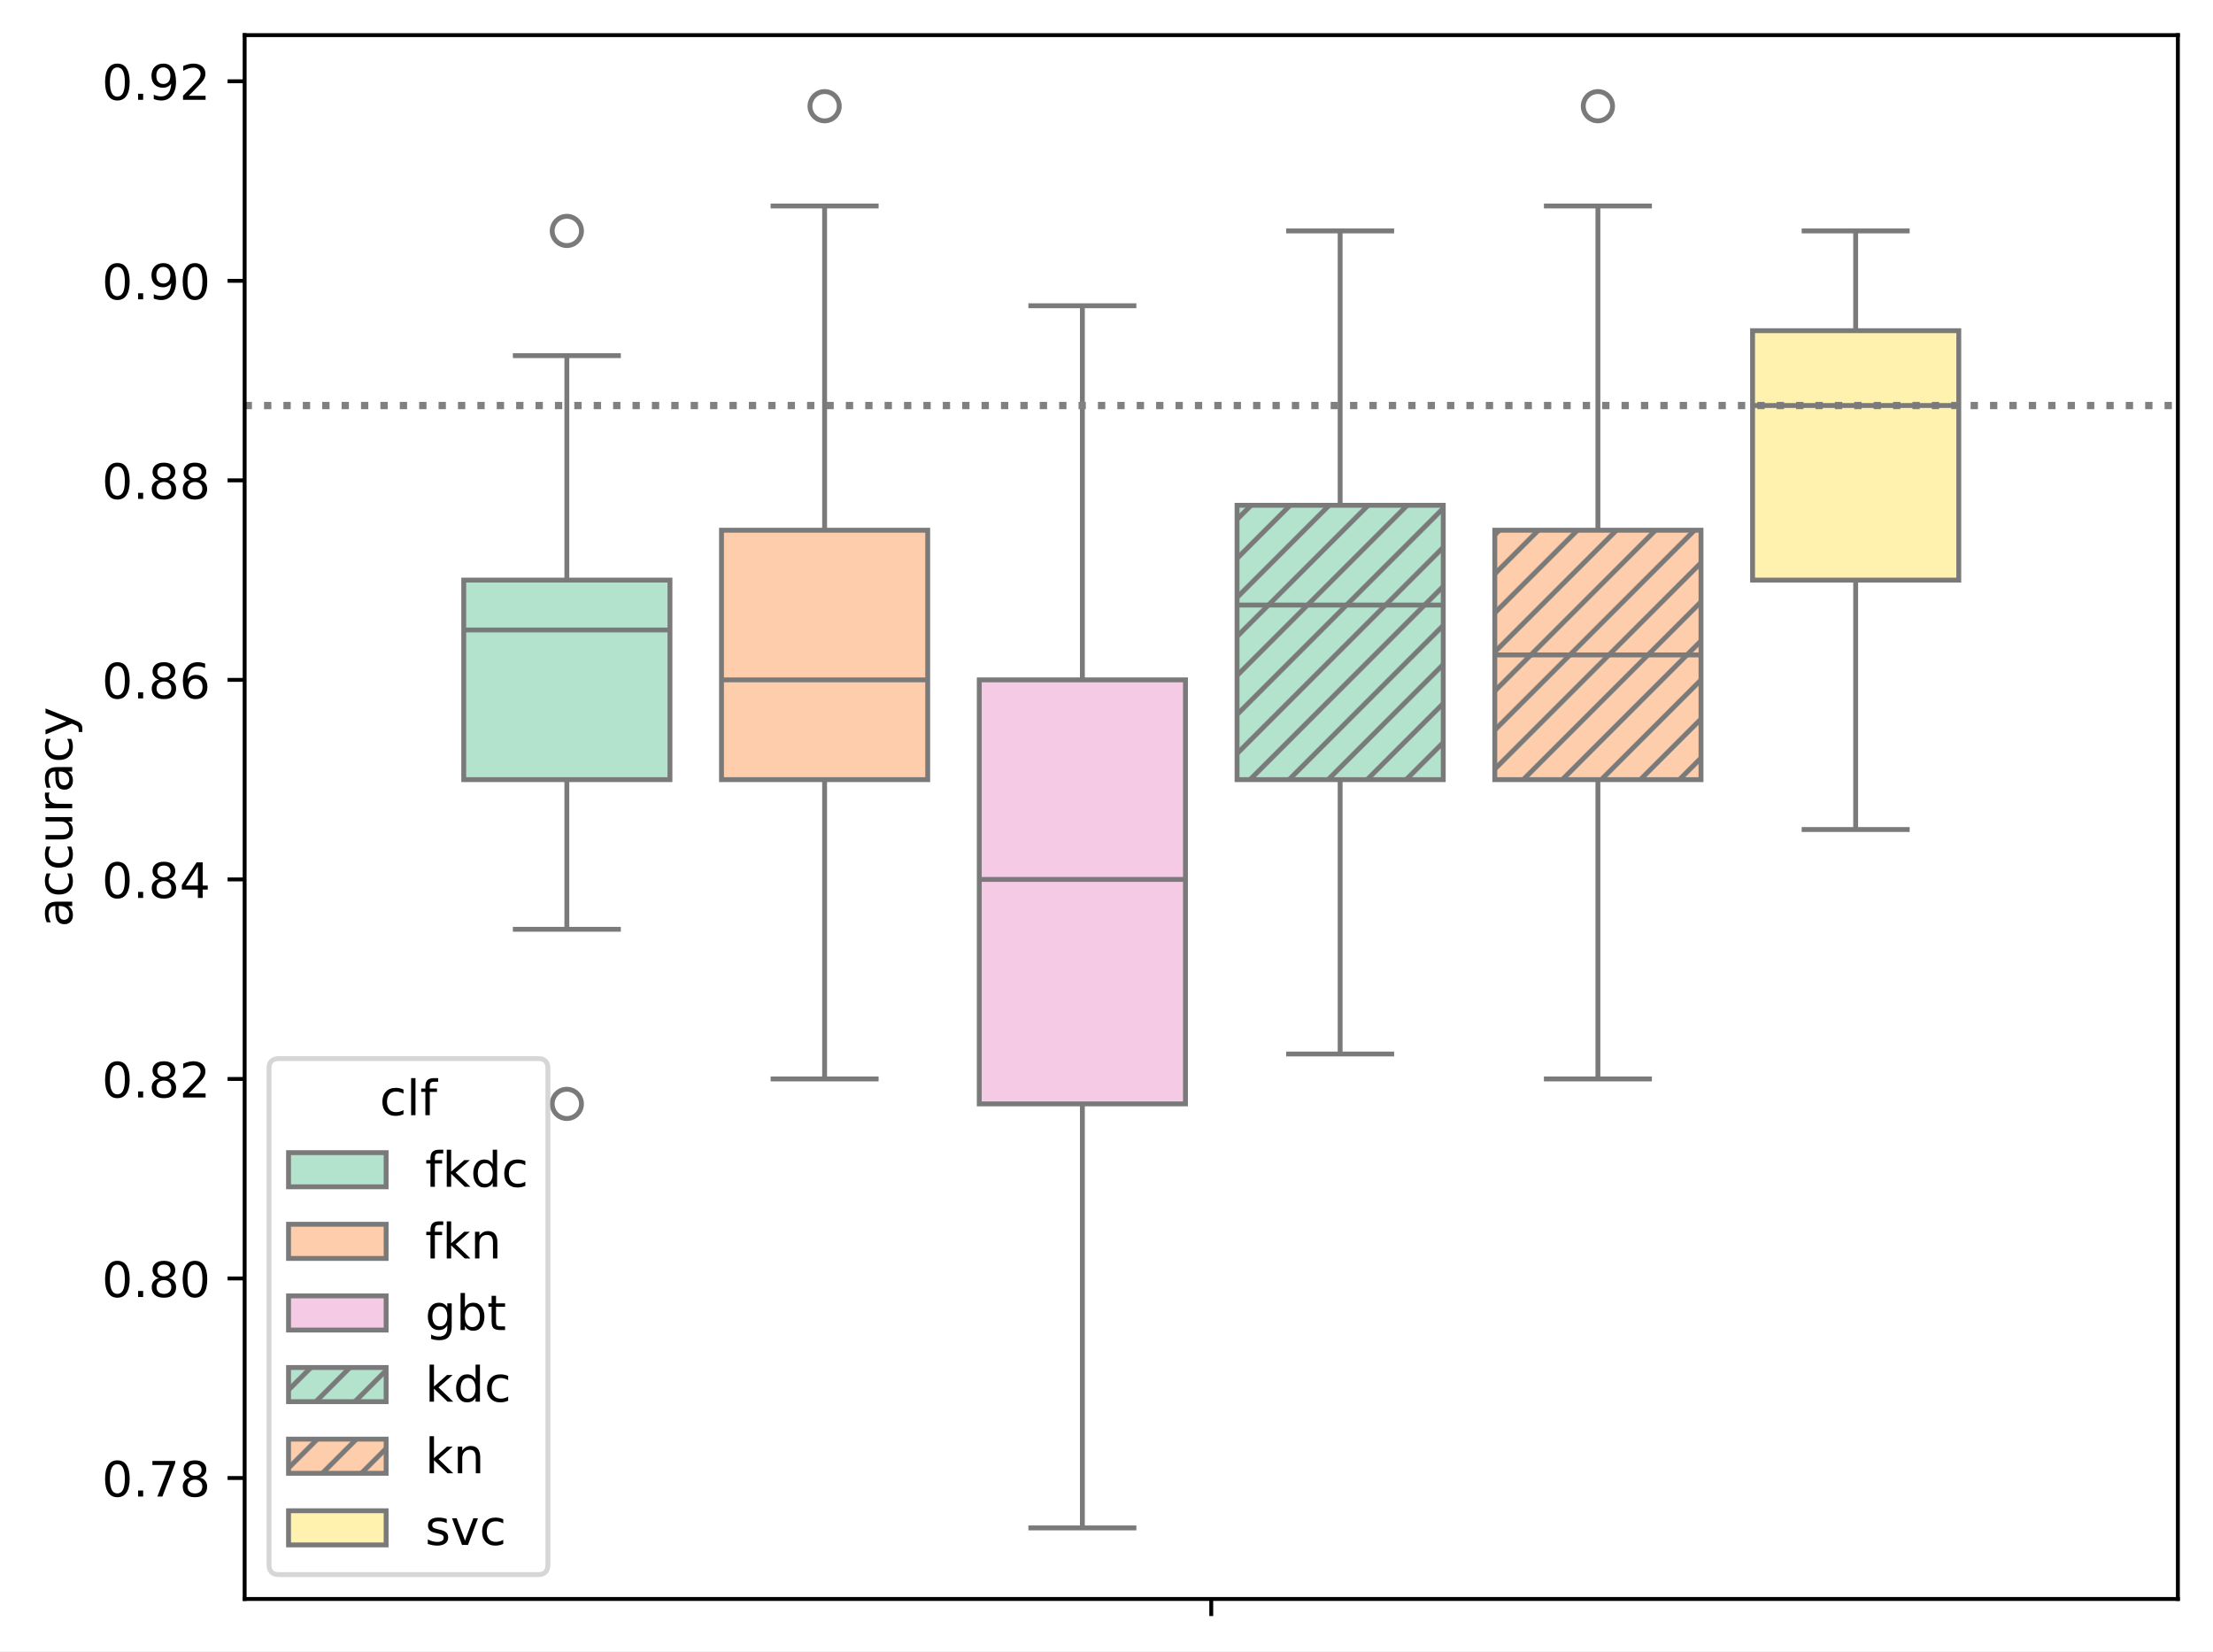
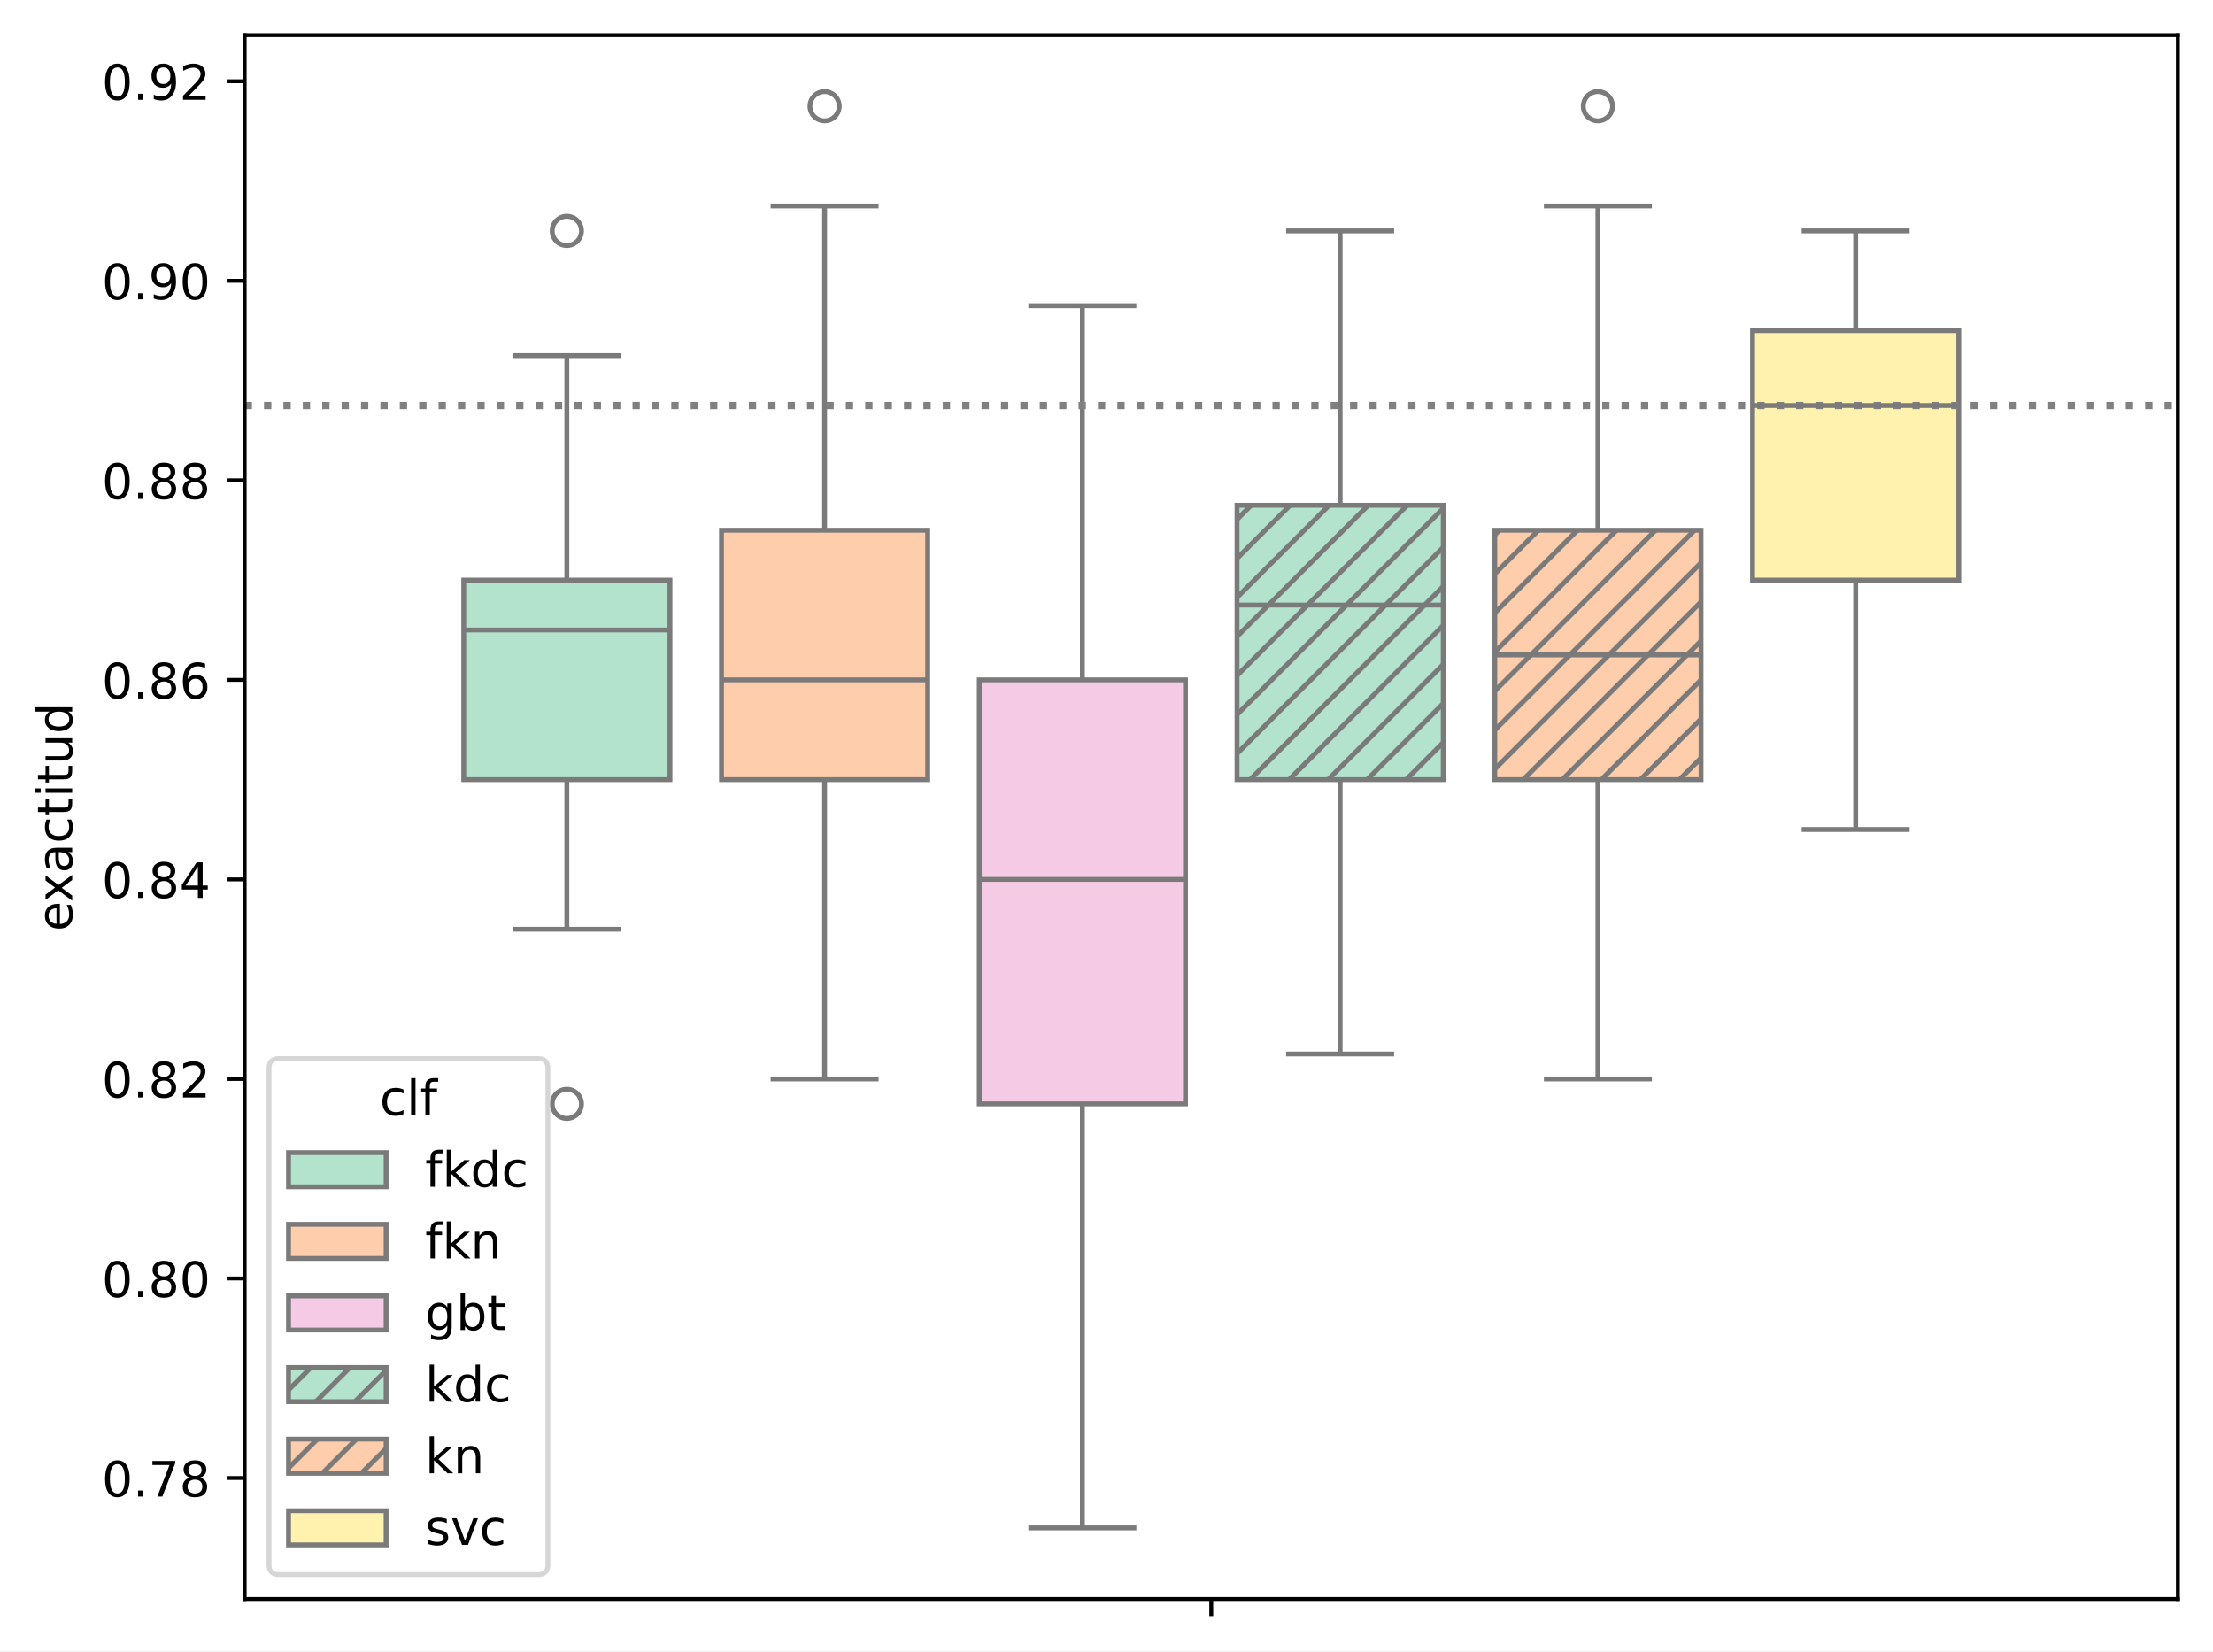
<svg xmlns="http://www.w3.org/2000/svg" xmlns:xlink="http://www.w3.org/1999/xlink" width="453.6pt" height="338.4pt" viewBox="0 0 453.6 338.4" version="1.1">
  <defs>
    <style type="text/css">*{stroke-linejoin: round; stroke-linecap: butt}</style>
  </defs>
  <g id="figure_1">
    <g id="patch_1">
      <path d="M 0 338.4  L 453.6 338.4  L 453.6 0  L 0 0  z " style="fill: #ffffff" />
    </g>
    <g id="axes_1">
      <g id="patch_2">
        <path d="M 50.144 327.7  L 446.4 327.7  L 446.4 7.2  L 50.144 7.2  z " style="fill: #ffffff" />
      </g>
      <g id="patch_3">
        <path d="M 248.272 1897.741  L 248.272 1897.741  L 248.272 1897.741  L 248.272 1897.741  z " clip-path="url(#pb75fe7b743)" style="fill: #b3e2cd; stroke: #7a7a7a; stroke-linejoin: miter" />
      </g>
      <g id="patch_4">
        <path d="M 248.272 1897.741  L 248.272 1897.741  L 248.272 1897.741  L 248.272 1897.741  z " clip-path="url(#pb75fe7b743)" style="fill: #fdcdac; stroke: #7a7a7a; stroke-linejoin: miter" />
      </g>
      <g id="patch_5">
        <path d="M 248.272 1897.741  L 248.272 1897.741  L 248.272 1897.741  L 248.272 1897.741  z " clip-path="url(#pb75fe7b743)" style="fill: #f4cae4; stroke: #7a7a7a; stroke-linejoin: miter" />
      </g>
      <g id="patch_6">
        <path d="M 248.272 1897.741  L 248.272 1897.741  L 248.272 1897.741  L 248.272 1897.741  z " clip-path="url(#pb75fe7b743)" style="fill: #b3e2cd; stroke: #7a7a7a; stroke-linejoin: miter" />
      </g>
      <g id="patch_7">
        <path d="M 248.272 1897.741  L 248.272 1897.741  L 248.272 1897.741  L 248.272 1897.741  z " clip-path="url(#pb75fe7b743)" style="fill: #fdcdac; stroke: #7a7a7a; stroke-linejoin: miter" />
      </g>
      <g id="patch_8">
        <path d="M 248.272 1897.741  L 248.272 1897.741  L 248.272 1897.741  L 248.272 1897.741  z " clip-path="url(#pb75fe7b743)" style="fill: #fff2ae; stroke: #7a7a7a; stroke-linejoin: miter" />
      </g>
      <g id="matplotlib.axis_1">
        <g id="xtick_1">
          <g id="line2d_1">
            <defs>
              <path id="m38f3b05bbe" d="M 0 0  L 0 3.5  " style="stroke: #000000; stroke-width: 0.8" />
            </defs>
            <g>
              <use xlink:href="#m38f3b05bbe" x="248.272" y="327.7" style="stroke: #000000; stroke-width: 0.8" />
            </g>
          </g>
        </g>
      </g>
      <g id="matplotlib.axis_2">
        <g id="ytick_1">
          <g id="line2d_2">
            <defs>
              <path id="mbd2f377c6c" d="M 0 0  L -3.5 0  " style="stroke: #000000; stroke-width: 0.8" />
            </defs>
            <g>
              <use xlink:href="#mbd2f377c6c" x="50.144" y="302.909" style="stroke: #000000; stroke-width: 0.8" />
            </g>
          </g>
          <g id="text_1">
            <g transform="translate(20.87813 306.7078) scale(0.1 -0.1)">
              <defs>
                <path id="DejaVuSans-30" d="M 2034 4250  Q 1547 4250 1301 3770  Q 1056 3291 1056 2328  Q 1056 1369 1301 889  Q 1547 409 2034 409  Q 2525 409 2770 889  Q 3016 1369 3016 2328  Q 3016 3291 2770 3770  Q 2525 4250 2034 4250  z M 2034 4750  Q 2819 4750 3233 4129  Q 3647 3509 3647 2328  Q 3647 1150 3233 529  Q 2819 -91 2034 -91  Q 1250 -91 836 529  Q 422 1150 422 2328  Q 422 3509 836 4129  Q 1250 4750 2034 4750  z " transform="scale(0.015625)" />
                <path id="DejaVuSans-2e" d="M 684 794  L 1344 794  L 1344 0  L 684 0  L 684 794  z " transform="scale(0.015625)" />
                <path id="DejaVuSans-37" d="M 525 4666  L 3525 4666  L 3525 4397  L 1831 0  L 1172 0  L 2766 4134  L 525 4134  L 525 4666  z " transform="scale(0.015625)" />
                <path id="DejaVuSans-38" d="M 2034 2216  Q 1584 2216 1326 1975  Q 1069 1734 1069 1313  Q 1069 891 1326 650  Q 1584 409 2034 409  Q 2484 409 2743 651  Q 3003 894 3003 1313  Q 3003 1734 2745 1975  Q 2488 2216 2034 2216  z M 1403 2484  Q 997 2584 770 2862  Q 544 3141 544 3541  Q 544 4100 942 4425  Q 1341 4750 2034 4750  Q 2731 4750 3128 4425  Q 3525 4100 3525 3541  Q 3525 3141 3298 2862  Q 3072 2584 2669 2484  Q 3125 2378 3379 2068  Q 3634 1759 3634 1313  Q 3634 634 3220 271  Q 2806 -91 2034 -91  Q 1263 -91 848 271  Q 434 634 434 1313  Q 434 1759 690 2068  Q 947 2378 1403 2484  z M 1172 3481  Q 1172 3119 1398 2916  Q 1625 2713 2034 2713  Q 2441 2713 2670 2916  Q 2900 3119 2900 3481  Q 2900 3844 2670 4047  Q 2441 4250 2034 4250  Q 1625 4250 1398 4047  Q 1172 3844 1172 3481  z " transform="scale(0.015625)" />
              </defs>
              <use xlink:href="#DejaVuSans-30" />
              <use xlink:href="#DejaVuSans-2e" transform="translate(63.62305 0)" />
              <use xlink:href="#DejaVuSans-37" transform="translate(95.41016 0)" />
              <use xlink:href="#DejaVuSans-38" transform="translate(159.0332 0)" />
            </g>
          </g>
        </g>
        <g id="ytick_2">
          <g id="line2d_3">
            <g>
              <use xlink:href="#mbd2f377c6c" x="50.144" y="262.015" style="stroke: #000000; stroke-width: 0.8" />
            </g>
          </g>
          <g id="text_2">
            <g transform="translate(20.87813 265.8146) scale(0.1 -0.1)">
              <use xlink:href="#DejaVuSans-30" />
              <use xlink:href="#DejaVuSans-2e" transform="translate(63.62305 0)" />
              <use xlink:href="#DejaVuSans-38" transform="translate(95.41016 0)" />
              <use xlink:href="#DejaVuSans-30" transform="translate(159.0332 0)" />
            </g>
          </g>
        </g>
        <g id="ytick_3">
          <g id="line2d_4">
            <g>
              <use xlink:href="#mbd2f377c6c" x="50.144" y="221.122" style="stroke: #000000; stroke-width: 0.8" />
            </g>
          </g>
          <g id="text_3">
            <g transform="translate(20.87813 224.9215) scale(0.1 -0.1)">
              <defs>
                <path id="DejaVuSans-32" d="M 1228 531  L 3431 531  L 3431 0  L 469 0  L 469 531  Q 828 903 1448 1529  Q 2069 2156 2228 2338  Q 2531 2678 2651 2914  Q 2772 3150 2772 3378  Q 2772 3750 2511 3984  Q 2250 4219 1831 4219  Q 1534 4219 1204 4116  Q 875 4013 500 3803  L 500 4441  Q 881 4594 1212 4672  Q 1544 4750 1819 4750  Q 2544 4750 2975 4387  Q 3406 4025 3406 3419  Q 3406 3131 3298 2873  Q 3191 2616 2906 2266  Q 2828 2175 2409 1742  Q 1991 1309 1228 531  z " transform="scale(0.015625)" />
              </defs>
              <use xlink:href="#DejaVuSans-30" />
              <use xlink:href="#DejaVuSans-2e" transform="translate(63.62305 0)" />
              <use xlink:href="#DejaVuSans-38" transform="translate(95.41016 0)" />
              <use xlink:href="#DejaVuSans-32" transform="translate(159.0332 0)" />
            </g>
          </g>
        </g>
        <g id="ytick_4">
          <g id="line2d_5">
            <g>
              <use xlink:href="#mbd2f377c6c" x="50.144" y="180.229" style="stroke: #000000; stroke-width: 0.8" />
            </g>
          </g>
          <g id="text_4">
            <g transform="translate(20.87813 184.0283) scale(0.1 -0.1)">
              <defs>
                <path id="DejaVuSans-34" d="M 2419 4116  L 825 1625  L 2419 1625  L 2419 4116  z M 2253 4666  L 3047 4666  L 3047 1625  L 3713 1625  L 3713 1100  L 3047 1100  L 3047 0  L 2419 0  L 2419 1100  L 313 1100  L 313 1709  L 2253 4666  z " transform="scale(0.015625)" />
              </defs>
              <use xlink:href="#DejaVuSans-30" />
              <use xlink:href="#DejaVuSans-2e" transform="translate(63.62305 0)" />
              <use xlink:href="#DejaVuSans-38" transform="translate(95.41016 0)" />
              <use xlink:href="#DejaVuSans-34" transform="translate(159.0332 0)" />
            </g>
          </g>
        </g>
        <g id="ytick_5">
          <g id="line2d_6">
            <g>
              <use xlink:href="#mbd2f377c6c" x="50.144" y="139.336" style="stroke: #000000; stroke-width: 0.8" />
            </g>
          </g>
          <g id="text_5">
            <g transform="translate(20.87813 143.1352) scale(0.1 -0.1)">
              <defs>
                <path id="DejaVuSans-36" d="M 2113 2584  Q 1688 2584 1439 2293  Q 1191 2003 1191 1497  Q 1191 994 1439 701  Q 1688 409 2113 409  Q 2538 409 2786 701  Q 3034 994 3034 1497  Q 3034 2003 2786 2293  Q 2538 2584 2113 2584  z M 3366 4563  L 3366 3988  Q 3128 4100 2886 4159  Q 2644 4219 2406 4219  Q 1781 4219 1451 3797  Q 1122 3375 1075 2522  Q 1259 2794 1537 2939  Q 1816 3084 2150 3084  Q 2853 3084 3261 2657  Q 3669 2231 3669 1497  Q 3669 778 3244 343  Q 2819 -91 2113 -91  Q 1303 -91 875 529  Q 447 1150 447 2328  Q 447 3434 972 4092  Q 1497 4750 2381 4750  Q 2619 4750 2861 4703  Q 3103 4656 3366 4563  z " transform="scale(0.015625)" />
              </defs>
              <use xlink:href="#DejaVuSans-30" />
              <use xlink:href="#DejaVuSans-2e" transform="translate(63.62305 0)" />
              <use xlink:href="#DejaVuSans-38" transform="translate(95.41016 0)" />
              <use xlink:href="#DejaVuSans-36" transform="translate(159.0332 0)" />
            </g>
          </g>
        </g>
        <g id="ytick_6">
          <g id="line2d_7">
            <g>
              <use xlink:href="#mbd2f377c6c" x="50.144" y="98.443" style="stroke: #000000; stroke-width: 0.8" />
            </g>
          </g>
          <g id="text_6">
            <g transform="translate(20.87813 102.242) scale(0.1 -0.1)">
              <use xlink:href="#DejaVuSans-30" />
              <use xlink:href="#DejaVuSans-2e" transform="translate(63.62305 0)" />
              <use xlink:href="#DejaVuSans-38" transform="translate(95.41016 0)" />
              <use xlink:href="#DejaVuSans-38" transform="translate(159.0332 0)" />
            </g>
          </g>
        </g>
        <g id="ytick_7">
          <g id="line2d_8">
            <g>
              <use xlink:href="#mbd2f377c6c" x="50.144" y="57.55" style="stroke: #000000; stroke-width: 0.8" />
            </g>
          </g>
          <g id="text_7">
            <g transform="translate(20.87813 61.3489) scale(0.1 -0.1)">
              <defs>
                <path id="DejaVuSans-39" d="M 703 97  L 703 672  Q 941 559 1184 500  Q 1428 441 1663 441  Q 2288 441 2617 861  Q 2947 1281 2994 2138  Q 2813 1869 2534 1725  Q 2256 1581 1919 1581  Q 1219 1581 811 2004  Q 403 2428 403 3163  Q 403 3881 828 4315  Q 1253 4750 1959 4750  Q 2769 4750 3195 4129  Q 3622 3509 3622 2328  Q 3622 1225 3098 567  Q 2575 -91 1691 -91  Q 1453 -91 1209 -44  Q 966 3 703 97  z M 1959 2075  Q 2384 2075 2632 2365  Q 2881 2656 2881 3163  Q 2881 3666 2632 3958  Q 2384 4250 1959 4250  Q 1534 4250 1286 3958  Q 1038 3666 1038 3163  Q 1038 2656 1286 2365  Q 1534 2075 1959 2075  z " transform="scale(0.015625)" />
              </defs>
              <use xlink:href="#DejaVuSans-30" />
              <use xlink:href="#DejaVuSans-2e" transform="translate(63.62305 0)" />
              <use xlink:href="#DejaVuSans-39" transform="translate(95.41016 0)" />
              <use xlink:href="#DejaVuSans-30" transform="translate(159.0332 0)" />
            </g>
          </g>
        </g>
        <g id="ytick_8">
          <g id="line2d_9">
            <g>
              <use xlink:href="#mbd2f377c6c" x="50.144" y="16.657" style="stroke: #000000; stroke-width: 0.8" />
            </g>
          </g>
          <g id="text_8">
            <g transform="translate(20.87813 20.45576) scale(0.1 -0.1)">
              <use xlink:href="#DejaVuSans-30" />
              <use xlink:href="#DejaVuSans-2e" transform="translate(63.62305 0)" />
              <use xlink:href="#DejaVuSans-39" transform="translate(95.41016 0)" />
              <use xlink:href="#DejaVuSans-32" transform="translate(159.0332 0)" />
            </g>
          </g>
        </g>
        <g id="text_9">
-           <g transform="translate(14.79844 190.0094) rotate(-90) scale(0.1 -0.1)">
-             <defs>
+           <g transform="translate(14.79844 190.8641) rotate(-90) scale(0.1 -0.1)">
+             <defs>
+               <path id="DejaVuSans-65" d="M 3597 1894  L 3597 1613  L 953 1613  Q 991 1019 1311 708  Q 1631 397 2203 397  Q 2534 397 2845 478  Q 3156 559 3463 722  L 3463 178  Q 3153 47 2828 -22  Q 2503 -91 2169 -91  Q 1331 -91 842 396  Q 353 884 353 1716  Q 353 2575 817 3079  Q 1281 3584 2069 3584  Q 2775 3584 3186 3129  Q 3597 2675 3597 1894  z M 3022 2063  Q 3016 2534 2758 2815  Q 2500 3097 2075 3097  Q 1594 3097 1305 2825  Q 1016 2553 972 2059  L 3022 2063  z " transform="scale(0.015625)" />
+               <path id="DejaVuSans-78" d="M 3513 3500  L 2247 1797  L 3578 0  L 2900 0  L 1881 1375  L 863 0  L 184 0  L 1544 1831  L 300 3500  L 978 3500  L 1906 2253  L 2834 3500  L 3513 3500  z " transform="scale(0.015625)" />
              <path id="DejaVuSans-61" d="M 2194 1759  Q 1497 1759 1228 1600  Q 959 1441 959 1056  Q 959 750 1161 570  Q 1363 391 1709 391  Q 2188 391 2477 730  Q 2766 1069 2766 1631  L 2766 1759  L 2194 1759  z M 3341 1997  L 3341 0  L 2766 0  L 2766 531  Q 2569 213 2275 61  Q 1981 -91 1556 -91  Q 1019 -91 701 211  Q 384 513 384 1019  Q 384 1609 779 1909  Q 1175 2209 1959 2209  L 2766 2209  L 2766 2266  Q 2766 2663 2505 2880  Q 2244 3097 1772 3097  Q 1472 3097 1187 3025  Q 903 2953 641 2809  L 641 3341  Q 956 3463 1253 3523  Q 1550 3584 1831 3584  Q 2591 3584 2966 3190  Q 3341 2797 3341 1997  z " transform="scale(0.015625)" />
              <path id="DejaVuSans-63" d="M 3122 3366  L 3122 2828  Q 2878 2963 2633 3030  Q 2388 3097 2138 3097  Q 1578 3097 1268 2742  Q 959 2388 959 1747  Q 959 1106 1268 751  Q 1578 397 2138 397  Q 2388 397 2633 464  Q 2878 531 3122 666  L 3122 134  Q 2881 22 2623 -34  Q 2366 -91 2075 -91  Q 1284 -91 818 406  Q 353 903 353 1747  Q 353 2603 823 3093  Q 1294 3584 2113 3584  Q 2378 3584 2631 3529  Q 2884 3475 3122 3366  z " transform="scale(0.015625)" />
+               <path id="DejaVuSans-74" d="M 1172 4494  L 1172 3500  L 2356 3500  L 2356 3053  L 1172 3053  L 1172 1153  Q 1172 725 1289 603  Q 1406 481 1766 481  L 2356 481  L 2356 0  L 1766 0  Q 1100 0 847 248  Q 594 497 594 1153  L 594 3053  L 172 3053  L 172 3500  L 594 3500  L 594 4494  L 1172 4494  z " transform="scale(0.015625)" />
+               <path id="DejaVuSans-69" d="M 603 3500  L 1178 3500  L 1178 0  L 603 0  L 603 3500  z M 603 4863  L 1178 4863  L 1178 4134  L 603 4134  L 603 4863  z " transform="scale(0.015625)" />
              <path id="DejaVuSans-75" d="M 544 1381  L 544 3500  L 1119 3500  L 1119 1403  Q 1119 906 1312 657  Q 1506 409 1894 409  Q 2359 409 2629 706  Q 2900 1003 2900 1516  L 2900 3500  L 3475 3500  L 3475 0  L 2900 0  L 2900 538  Q 2691 219 2414 64  Q 2138 -91 1772 -91  Q 1169 -91 856 284  Q 544 659 544 1381  z M 1991 3584  L 1991 3584  z " transform="scale(0.015625)" />
-               <path id="DejaVuSans-72" d="M 2631 2963  Q 2534 3019 2420 3045  Q 2306 3072 2169 3072  Q 1681 3072 1420 2755  Q 1159 2438 1159 1844  L 1159 0  L 581 0  L 581 3500  L 1159 3500  L 1159 2956  Q 1341 3275 1631 3429  Q 1922 3584 2338 3584  Q 2397 3584 2469 3576  Q 2541 3569 2628 3553  L 2631 2963  z " transform="scale(0.015625)" />
-               <path id="DejaVuSans-79" d="M 2059 -325  Q 1816 -950 1584 -1140  Q 1353 -1331 966 -1331  L 506 -1331  L 506 -850  L 844 -850  Q 1081 -850 1212 -737  Q 1344 -625 1503 -206  L 1606 56  L 191 3500  L 800 3500  L 1894 763  L 2988 3500  L 3597 3500  L 2059 -325  z " transform="scale(0.015625)" />
-             </defs>
-             <use xlink:href="#DejaVuSans-61" />
-             <use xlink:href="#DejaVuSans-63" transform="translate(61.2793 0)" />
-             <use xlink:href="#DejaVuSans-63" transform="translate(116.2598 0)" />
-             <use xlink:href="#DejaVuSans-75" transform="translate(171.2402 0)" />
-             <use xlink:href="#DejaVuSans-72" transform="translate(234.6191 0)" />
-             <use xlink:href="#DejaVuSans-61" transform="translate(275.7324 0)" />
-             <use xlink:href="#DejaVuSans-63" transform="translate(337.0117 0)" />
-             <use xlink:href="#DejaVuSans-79" transform="translate(391.9922 0)" />
+               <path id="DejaVuSans-64" d="M 2906 2969  L 2906 4863  L 3481 4863  L 3481 0  L 2906 0  L 2906 525  Q 2725 213 2448 61  Q 2172 -91 1784 -91  Q 1150 -91 751 415  Q 353 922 353 1747  Q 353 2572 751 3078  Q 1150 3584 1784 3584  Q 2172 3584 2448 3432  Q 2725 3281 2906 2969  z M 947 1747  Q 947 1113 1208 752  Q 1469 391 1925 391  Q 2381 391 2643 752  Q 2906 1113 2906 1747  Q 2906 2381 2643 2742  Q 2381 3103 1925 3103  Q 1469 3103 1208 2742  Q 947 2381 947 1747  z " transform="scale(0.015625)" />
+             </defs>
+             <use xlink:href="#DejaVuSans-65" />
+             <use xlink:href="#DejaVuSans-78" transform="translate(59.77344 0)" />
+             <use xlink:href="#DejaVuSans-61" transform="translate(118.9531 0)" />
+             <use xlink:href="#DejaVuSans-63" transform="translate(180.2324 0)" />
+             <use xlink:href="#DejaVuSans-74" transform="translate(235.2129 0)" />
+             <use xlink:href="#DejaVuSans-69" transform="translate(274.4219 0)" />
+             <use xlink:href="#DejaVuSans-74" transform="translate(302.2051 0)" />
+             <use xlink:href="#DejaVuSans-75" transform="translate(341.4141 0)" />
+             <use xlink:href="#DejaVuSans-64" transform="translate(404.793 0)" />
          </g>
        </g>
      </g>
      <g id="patch_9">
        <path d="M 95.053 159.783  L 137.32 159.783  L 137.32 118.889  L 95.053 118.889  L 95.053 159.783  z " clip-path="url(#pb75fe7b743)" style="fill: #b3e2cd; stroke: #7a7a7a; stroke-linejoin: miter" />
      </g>
      <g id="line2d_10">
        <path d="M 116.186 159.783  L 116.186 190.452  " clip-path="url(#pb75fe7b743)" style="fill: none; stroke: #7a7a7a" />
      </g>
      <g id="line2d_11">
        <path d="M 116.186 118.889  L 116.186 72.885  " clip-path="url(#pb75fe7b743)" style="fill: none; stroke: #7a7a7a" />
      </g>
      <g id="line2d_12">
        <path d="M 105.62 190.452  L 126.753 190.452  " clip-path="url(#pb75fe7b743)" style="fill: none; stroke: #7a7a7a; stroke-linecap: square" />
      </g>
      <g id="line2d_13">
        <path d="M 105.62 72.885  L 126.753 72.885  " clip-path="url(#pb75fe7b743)" style="fill: none; stroke: #7a7a7a; stroke-linecap: square" />
      </g>
      <g id="line2d_14">
        <defs>
          <path id="mf2d42e0765" d="M 0 3  C 0.796 3 1.559 2.684 2.121 2.121  C 2.684 1.559 3 0.796 3 0  C 3 -0.796 2.684 -1.559 2.121 -2.121  C 1.559 -2.684 0.796 -3 0 -3  C -0.796 -3 -1.559 -2.684 -2.121 -2.121  C -2.684 -1.559 -3 -0.796 -3 0  C -3 0.796 -2.684 1.559 -2.121 2.121  C -1.559 2.684 -0.796 3 0 3  z " style="stroke: #7a7a7a" />
        </defs>
        <g clip-path="url(#pb75fe7b743)">
          <use xlink:href="#mf2d42e0765" x="116.186" y="226.234" style="fill-opacity: 0; stroke: #7a7a7a" />
          <use xlink:href="#mf2d42e0765" x="116.186" y="47.326" style="fill-opacity: 0; stroke: #7a7a7a" />
        </g>
      </g>
      <g id="patch_10">
        <path d="M 147.887 159.783  L 190.154 159.783  L 190.154 108.666  L 147.887 108.666  L 147.887 159.783  z " clip-path="url(#pb75fe7b743)" style="fill: #fdcdac; stroke: #7a7a7a; stroke-linejoin: miter" />
      </g>
      <g id="line2d_15">
        <path d="M 169.021 159.783  L 169.021 221.122  " clip-path="url(#pb75fe7b743)" style="fill: none; stroke: #7a7a7a" />
      </g>
      <g id="line2d_16">
        <path d="M 169.021 108.666  L 169.021 42.215  " clip-path="url(#pb75fe7b743)" style="fill: none; stroke: #7a7a7a" />
      </g>
      <g id="line2d_17">
        <path d="M 158.454 221.122  L 179.587 221.122  " clip-path="url(#pb75fe7b743)" style="fill: none; stroke: #7a7a7a; stroke-linecap: square" />
      </g>
      <g id="line2d_18">
        <path d="M 158.454 42.215  L 179.587 42.215  " clip-path="url(#pb75fe7b743)" style="fill: none; stroke: #7a7a7a; stroke-linecap: square" />
      </g>
      <g id="line2d_19">
        <g clip-path="url(#pb75fe7b743)">
          <use xlink:href="#mf2d42e0765" x="169.021" y="21.768" style="fill-opacity: 0; stroke: #7a7a7a" />
        </g>
      </g>
      <g id="patch_11">
        <path d="M 200.721 226.234  L 242.988 226.234  L 242.988 139.336  L 200.721 139.336  L 200.721 226.234  z " clip-path="url(#pb75fe7b743)" style="fill: #f4cae4; stroke: #7a7a7a; stroke-linejoin: miter" />
      </g>
      <g id="line2d_20">
        <path d="M 221.855 226.234  L 221.855 313.132  " clip-path="url(#pb75fe7b743)" style="fill: none; stroke: #7a7a7a" />
      </g>
      <g id="line2d_21">
        <path d="M 221.855 139.336  L 221.855 62.661  " clip-path="url(#pb75fe7b743)" style="fill: none; stroke: #7a7a7a" />
      </g>
      <g id="line2d_22">
        <path d="M 211.288 313.132  L 232.422 313.132  " clip-path="url(#pb75fe7b743)" style="fill: none; stroke: #7a7a7a; stroke-linecap: square" />
      </g>
      <g id="line2d_23">
        <path d="M 211.288 62.661  L 232.422 62.661  " clip-path="url(#pb75fe7b743)" style="fill: none; stroke: #7a7a7a; stroke-linecap: square" />
      </g>
      <g id="line2d_24" />
      <g id="patch_12">
        <path d="M 253.555 159.783  L 295.823 159.783  L 295.823 103.554  L 253.555 103.554  L 253.555 159.783  z " clip-path="url(#pb75fe7b743)" style="fill: url(#h5c36d2b54f); stroke: #7a7a7a; stroke-linejoin: miter" />
      </g>
      <g id="line2d_25">
        <path d="M 274.689 159.783  L 274.689 216.011  " clip-path="url(#pb75fe7b743)" style="fill: none; stroke: #7a7a7a" />
      </g>
      <g id="line2d_26">
        <path d="M 274.689 103.554  L 274.689 47.326  " clip-path="url(#pb75fe7b743)" style="fill: none; stroke: #7a7a7a" />
      </g>
      <g id="line2d_27">
        <path d="M 264.122 216.011  L 285.256 216.011  " clip-path="url(#pb75fe7b743)" style="fill: none; stroke: #7a7a7a; stroke-linecap: square" />
      </g>
      <g id="line2d_28">
        <path d="M 264.122 47.326  L 285.256 47.326  " clip-path="url(#pb75fe7b743)" style="fill: none; stroke: #7a7a7a; stroke-linecap: square" />
      </g>
      <g id="line2d_29" />
      <g id="patch_13">
        <path d="M 306.389 159.783  L 348.657 159.783  L 348.657 108.666  L 306.389 108.666  L 306.389 159.783  z " clip-path="url(#pb75fe7b743)" style="fill: url(#h0577782f04); stroke: #7a7a7a; stroke-linejoin: miter" />
      </g>
      <g id="line2d_30">
        <path d="M 327.523 159.783  L 327.523 221.122  " clip-path="url(#pb75fe7b743)" style="fill: none; stroke: #7a7a7a" />
      </g>
      <g id="line2d_31">
        <path d="M 327.523 108.666  L 327.523 42.215  " clip-path="url(#pb75fe7b743)" style="fill: none; stroke: #7a7a7a" />
      </g>
      <g id="line2d_32">
        <path d="M 316.956 221.122  L 338.09 221.122  " clip-path="url(#pb75fe7b743)" style="fill: none; stroke: #7a7a7a; stroke-linecap: square" />
      </g>
      <g id="line2d_33">
        <path d="M 316.956 42.215  L 338.09 42.215  " clip-path="url(#pb75fe7b743)" style="fill: none; stroke: #7a7a7a; stroke-linecap: square" />
      </g>
      <g id="line2d_34">
        <g clip-path="url(#pb75fe7b743)">
          <use xlink:href="#mf2d42e0765" x="327.523" y="21.768" style="fill-opacity: 0; stroke: #7a7a7a" />
        </g>
      </g>
      <g id="patch_14">
        <path d="M 359.224 118.889  L 401.491 118.889  L 401.491 67.773  L 359.224 67.773  L 359.224 118.889  z " clip-path="url(#pb75fe7b743)" style="fill: #fff2ae; stroke: #7a7a7a; stroke-linejoin: miter" />
      </g>
      <g id="line2d_35">
        <path d="M 380.357 118.889  L 380.357 170.006  " clip-path="url(#pb75fe7b743)" style="fill: none; stroke: #7a7a7a" />
      </g>
      <g id="line2d_36">
        <path d="M 380.357 67.773  L 380.357 47.326  " clip-path="url(#pb75fe7b743)" style="fill: none; stroke: #7a7a7a" />
      </g>
      <g id="line2d_37">
        <path d="M 369.79 170.006  L 390.924 170.006  " clip-path="url(#pb75fe7b743)" style="fill: none; stroke: #7a7a7a; stroke-linecap: square" />
      </g>
      <g id="line2d_38">
        <path d="M 369.79 47.326  L 390.924 47.326  " clip-path="url(#pb75fe7b743)" style="fill: none; stroke: #7a7a7a; stroke-linecap: square" />
      </g>
      <g id="line2d_39" />
      <g id="line2d_40">
        <path d="M 50.144 83.108  L 446.4 83.108  " clip-path="url(#pb75fe7b743)" style="fill: none; stroke-dasharray: 1.5,2.475; stroke-dashoffset: 0; stroke: #808080; stroke-width: 1.5" />
      </g>
      <g id="line2d_41">
        <path d="M 95.053 129.113  L 137.32 129.113  " clip-path="url(#pb75fe7b743)" style="fill: none; stroke: #7a7a7a" />
      </g>
      <g id="line2d_42">
        <path d="M 147.887 139.336  L 190.154 139.336  " clip-path="url(#pb75fe7b743)" style="fill: none; stroke: #7a7a7a" />
      </g>
      <g id="line2d_43">
        <path d="M 200.721 180.229  L 242.988 180.229  " clip-path="url(#pb75fe7b743)" style="fill: none; stroke: #7a7a7a" />
      </g>
      <g id="line2d_44">
        <path d="M 253.555 124.001  L 295.823 124.001  " clip-path="url(#pb75fe7b743)" style="fill: none; stroke: #7a7a7a" />
      </g>
      <g id="line2d_45">
        <path d="M 306.389 134.224  L 348.657 134.224  " clip-path="url(#pb75fe7b743)" style="fill: none; stroke: #7a7a7a" />
      </g>
      <g id="line2d_46">
        <path d="M 359.224 83.108  L 401.491 83.108  " clip-path="url(#pb75fe7b743)" style="fill: none; stroke: #7a7a7a" />
      </g>
      <g id="patch_15">
        <path d="M 50.144 327.7  L 50.144 7.2  " style="fill: none; stroke: #000000; stroke-width: 0.8; stroke-linejoin: miter; stroke-linecap: square" />
      </g>
      <g id="patch_16">
        <path d="M 446.4 327.7  L 446.4 7.2  " style="fill: none; stroke: #000000; stroke-width: 0.8; stroke-linejoin: miter; stroke-linecap: square" />
      </g>
      <g id="patch_17">
        <path d="M 50.144 327.7  L 446.4 327.7  " style="fill: none; stroke: #000000; stroke-width: 0.8; stroke-linejoin: miter; stroke-linecap: square" />
      </g>
      <g id="patch_18">
        <path d="M 50.144 7.2  L 446.4 7.2  " style="fill: none; stroke: #000000; stroke-width: 0.8; stroke-linejoin: miter; stroke-linecap: square" />
      </g>
      <g id="legend_1">
        <g id="patch_19">
          <path d="M 57.144 322.7  L 110.302 322.7  Q 112.302 322.7 112.302 320.7  L 112.302 218.953  Q 112.302 216.953 110.302 216.953  L 57.144 216.953  Q 55.144 216.953 55.144 218.953  L 55.144 320.7  Q 55.144 322.7 57.144 322.7  z " style="fill: #ffffff; opacity: 0.8; stroke: #cccccc; stroke-linejoin: miter" />
        </g>
        <g id="text_10">
          <g transform="translate(77.82422 228.5516) scale(0.1 -0.1)">
            <defs>
              <path id="DejaVuSans-6c" d="M 603 4863  L 1178 4863  L 1178 0  L 603 0  L 603 4863  z " transform="scale(0.015625)" />
              <path id="DejaVuSans-66" d="M 2375 4863  L 2375 4384  L 1825 4384  Q 1516 4384 1395 4259  Q 1275 4134 1275 3809  L 1275 3500  L 2222 3500  L 2222 3053  L 1275 3053  L 1275 0  L 697 0  L 697 3053  L 147 3053  L 147 3500  L 697 3500  L 697 3744  Q 697 4328 969 4595  Q 1241 4863 1831 4863  L 2375 4863  z " transform="scale(0.015625)" />
            </defs>
            <use xlink:href="#DejaVuSans-63" />
            <use xlink:href="#DejaVuSans-6c" transform="translate(54.98047 0)" />
            <use xlink:href="#DejaVuSans-66" transform="translate(82.76367 0)" />
          </g>
        </g>
        <g id="patch_20">
          <path d="M 59.144 243.23  L 79.144 243.23  L 79.144 236.23  L 59.144 236.23  z " style="fill: #b3e2cd; stroke: #7a7a7a; stroke-linejoin: miter" />
        </g>
        <g id="text_11">
          <g transform="translate(87.14375 243.2297) scale(0.1 -0.1)">
            <defs>
              <path id="DejaVuSans-6b" d="M 581 4863  L 1159 4863  L 1159 1991  L 2875 3500  L 3609 3500  L 1753 1863  L 3688 0  L 2938 0  L 1159 1709  L 1159 0  L 581 0  L 581 4863  z " transform="scale(0.015625)" />
-               <path id="DejaVuSans-64" d="M 2906 2969  L 2906 4863  L 3481 4863  L 3481 0  L 2906 0  L 2906 525  Q 2725 213 2448 61  Q 2172 -91 1784 -91  Q 1150 -91 751 415  Q 353 922 353 1747  Q 353 2572 751 3078  Q 1150 3584 1784 3584  Q 2172 3584 2448 3432  Q 2725 3281 2906 2969  z M 947 1747  Q 947 1113 1208 752  Q 1469 391 1925 391  Q 2381 391 2643 752  Q 2906 1113 2906 1747  Q 2906 2381 2643 2742  Q 2381 3103 1925 3103  Q 1469 3103 1208 2742  Q 947 2381 947 1747  z " transform="scale(0.015625)" />
            </defs>
            <use xlink:href="#DejaVuSans-66" />
            <use xlink:href="#DejaVuSans-6b" transform="translate(35.20508 0)" />
            <use xlink:href="#DejaVuSans-64" transform="translate(93.11523 0)" />
            <use xlink:href="#DejaVuSans-63" transform="translate(156.5918 0)" />
          </g>
        </g>
        <g id="patch_21">
          <path d="M 59.144 257.908  L 79.144 257.908  L 79.144 250.908  L 59.144 250.908  z " style="fill: #fdcdac; stroke: #7a7a7a; stroke-linejoin: miter" />
        </g>
        <g id="text_12">
          <g transform="translate(87.14375 257.9078) scale(0.1 -0.1)">
            <defs>
              <path id="DejaVuSans-6e" d="M 3513 2113  L 3513 0  L 2938 0  L 2938 2094  Q 2938 2591 2744 2837  Q 2550 3084 2163 3084  Q 1697 3084 1428 2787  Q 1159 2491 1159 1978  L 1159 0  L 581 0  L 581 3500  L 1159 3500  L 1159 2956  Q 1366 3272 1645 3428  Q 1925 3584 2291 3584  Q 2894 3584 3203 3211  Q 3513 2838 3513 2113  z " transform="scale(0.015625)" />
            </defs>
            <use xlink:href="#DejaVuSans-66" />
            <use xlink:href="#DejaVuSans-6b" transform="translate(35.20508 0)" />
            <use xlink:href="#DejaVuSans-6e" transform="translate(93.11523 0)" />
          </g>
        </g>
        <g id="patch_22">
          <path d="M 59.144 272.586  L 79.144 272.586  L 79.144 265.586  L 59.144 265.586  z " style="fill: #f4cae4; stroke: #7a7a7a; stroke-linejoin: miter" />
        </g>
        <g id="text_13">
          <g transform="translate(87.14375 272.5859) scale(0.1 -0.1)">
            <defs>
              <path id="DejaVuSans-67" d="M 2906 1791  Q 2906 2416 2648 2759  Q 2391 3103 1925 3103  Q 1463 3103 1205 2759  Q 947 2416 947 1791  Q 947 1169 1205 825  Q 1463 481 1925 481  Q 2391 481 2648 825  Q 2906 1169 2906 1791  z M 3481 434  Q 3481 -459 3084 -895  Q 2688 -1331 1869 -1331  Q 1566 -1331 1297 -1286  Q 1028 -1241 775 -1147  L 775 -588  Q 1028 -725 1275 -790  Q 1522 -856 1778 -856  Q 2344 -856 2625 -561  Q 2906 -266 2906 331  L 2906 616  Q 2728 306 2450 153  Q 2172 0 1784 0  Q 1141 0 747 490  Q 353 981 353 1791  Q 353 2603 747 3093  Q 1141 3584 1784 3584  Q 2172 3584 2450 3431  Q 2728 3278 2906 2969  L 2906 3500  L 3481 3500  L 3481 434  z " transform="scale(0.015625)" />
              <path id="DejaVuSans-62" d="M 3116 1747  Q 3116 2381 2855 2742  Q 2594 3103 2138 3103  Q 1681 3103 1420 2742  Q 1159 2381 1159 1747  Q 1159 1113 1420 752  Q 1681 391 2138 391  Q 2594 391 2855 752  Q 3116 1113 3116 1747  z M 1159 2969  Q 1341 3281 1617 3432  Q 1894 3584 2278 3584  Q 2916 3584 3314 3078  Q 3713 2572 3713 1747  Q 3713 922 3314 415  Q 2916 -91 2278 -91  Q 1894 -91 1617 61  Q 1341 213 1159 525  L 1159 0  L 581 0  L 581 4863  L 1159 4863  L 1159 2969  z " transform="scale(0.015625)" />
-               <path id="DejaVuSans-74" d="M 1172 4494  L 1172 3500  L 2356 3500  L 2356 3053  L 1172 3053  L 1172 1153  Q 1172 725 1289 603  Q 1406 481 1766 481  L 2356 481  L 2356 0  L 1766 0  Q 1100 0 847 248  Q 594 497 594 1153  L 594 3053  L 172 3053  L 172 3500  L 594 3500  L 594 4494  L 1172 4494  z " transform="scale(0.015625)" />
            </defs>
            <use xlink:href="#DejaVuSans-67" />
            <use xlink:href="#DejaVuSans-62" transform="translate(63.47656 0)" />
            <use xlink:href="#DejaVuSans-74" transform="translate(126.9531 0)" />
          </g>
        </g>
        <g id="patch_23">
          <path d="M 59.144 287.264  L 79.144 287.264  L 79.144 280.264  L 59.144 280.264  z " style="fill: url(#h5c36d2b54f); stroke: #7a7a7a; stroke-linejoin: miter" />
        </g>
        <g id="text_14">
          <g transform="translate(87.14375 287.2641) scale(0.1 -0.1)">
            <use xlink:href="#DejaVuSans-6b" />
            <use xlink:href="#DejaVuSans-64" transform="translate(57.91016 0)" />
            <use xlink:href="#DejaVuSans-63" transform="translate(121.3867 0)" />
          </g>
        </g>
        <g id="patch_24">
          <path d="M 59.144 301.942  L 79.144 301.942  L 79.144 294.942  L 59.144 294.942  z " style="fill: url(#h0577782f04); stroke: #7a7a7a; stroke-linejoin: miter" />
        </g>
        <g id="text_15">
          <g transform="translate(87.14375 301.9422) scale(0.1 -0.1)">
            <use xlink:href="#DejaVuSans-6b" />
            <use xlink:href="#DejaVuSans-6e" transform="translate(57.91016 0)" />
          </g>
        </g>
        <g id="patch_25">
          <path d="M 59.144 316.62  L 79.144 316.62  L 79.144 309.62  L 59.144 309.62  z " style="fill: #fff2ae; stroke: #7a7a7a; stroke-linejoin: miter" />
        </g>
        <g id="text_16">
          <g transform="translate(87.14375 316.6203) scale(0.1 -0.1)">
            <defs>
              <path id="DejaVuSans-73" d="M 2834 3397  L 2834 2853  Q 2591 2978 2328 3040  Q 2066 3103 1784 3103  Q 1356 3103 1142 2972  Q 928 2841 928 2578  Q 928 2378 1081 2264  Q 1234 2150 1697 2047  L 1894 2003  Q 2506 1872 2764 1633  Q 3022 1394 3022 966  Q 3022 478 2636 193  Q 2250 -91 1575 -91  Q 1294 -91 989 -36  Q 684 19 347 128  L 347 722  Q 666 556 975 473  Q 1284 391 1588 391  Q 1994 391 2212 530  Q 2431 669 2431 922  Q 2431 1156 2273 1281  Q 2116 1406 1581 1522  L 1381 1569  Q 847 1681 609 1914  Q 372 2147 372 2553  Q 372 3047 722 3315  Q 1072 3584 1716 3584  Q 2034 3584 2315 3537  Q 2597 3491 2834 3397  z " transform="scale(0.015625)" />
              <path id="DejaVuSans-76" d="M 191 3500  L 800 3500  L 1894 563  L 2988 3500  L 3597 3500  L 2284 0  L 1503 0  L 191 3500  z " transform="scale(0.015625)" />
            </defs>
            <use xlink:href="#DejaVuSans-73" />
            <use xlink:href="#DejaVuSans-76" transform="translate(52.09961 0)" />
            <use xlink:href="#DejaVuSans-63" transform="translate(111.2793 0)" />
          </g>
        </g>
      </g>
    </g>
  </g>
  <defs>
    <clipPath id="pb75fe7b743">
      <rect x="50.144" y="7.2" width="396.256" height="320.5" />
    </clipPath>
  </defs>
  <defs>
    <pattern id="h5c36d2b54f" patternUnits="userSpaceOnUse" x="0" y="0" width="72" height="72">
      <rect x="0" y="0" width="73" height="73" fill="#b3e2cd" />
      <path d="M -36 36  L 36 -36  M -32 40  L 40 -32  M -28 44  L 44 -28  M -24 48  L 48 -24  M -20 52  L 52 -20  M -16 56  L 56 -16  M -12 60  L 60 -12  M -8 64  L 64 -8  M -4 68  L 68 -4  M 0 72  L 72 0  M 4 76  L 76 4  M 8 80  L 80 8  M 12 84  L 84 12  M 16 88  L 88 16  M 20 92  L 92 20  M 24 96  L 96 24  M 28 100  L 100 28  M 32 104  L 104 32  M 36 108  L 108 36  " style="fill: #7a7a7a; stroke: #7a7a7a; stroke-width: 1.0; stroke-linecap: butt; stroke-linejoin: miter" />
    </pattern>
    <pattern id="h0577782f04" patternUnits="userSpaceOnUse" x="0" y="0" width="72" height="72">
      <rect x="0" y="0" width="73" height="73" fill="#fdcdac" />
      <path d="M -36 36  L 36 -36  M -32 40  L 40 -32  M -28 44  L 44 -28  M -24 48  L 48 -24  M -20 52  L 52 -20  M -16 56  L 56 -16  M -12 60  L 60 -12  M -8 64  L 64 -8  M -4 68  L 68 -4  M 0 72  L 72 0  M 4 76  L 76 4  M 8 80  L 80 8  M 12 84  L 84 12  M 16 88  L 88 16  M 20 92  L 92 20  M 24 96  L 96 24  M 28 100  L 100 28  M 32 104  L 104 32  M 36 108  L 108 36  " style="fill: #7a7a7a; stroke: #7a7a7a; stroke-width: 1.0; stroke-linecap: butt; stroke-linejoin: miter" />
    </pattern>
  </defs>
</svg>
